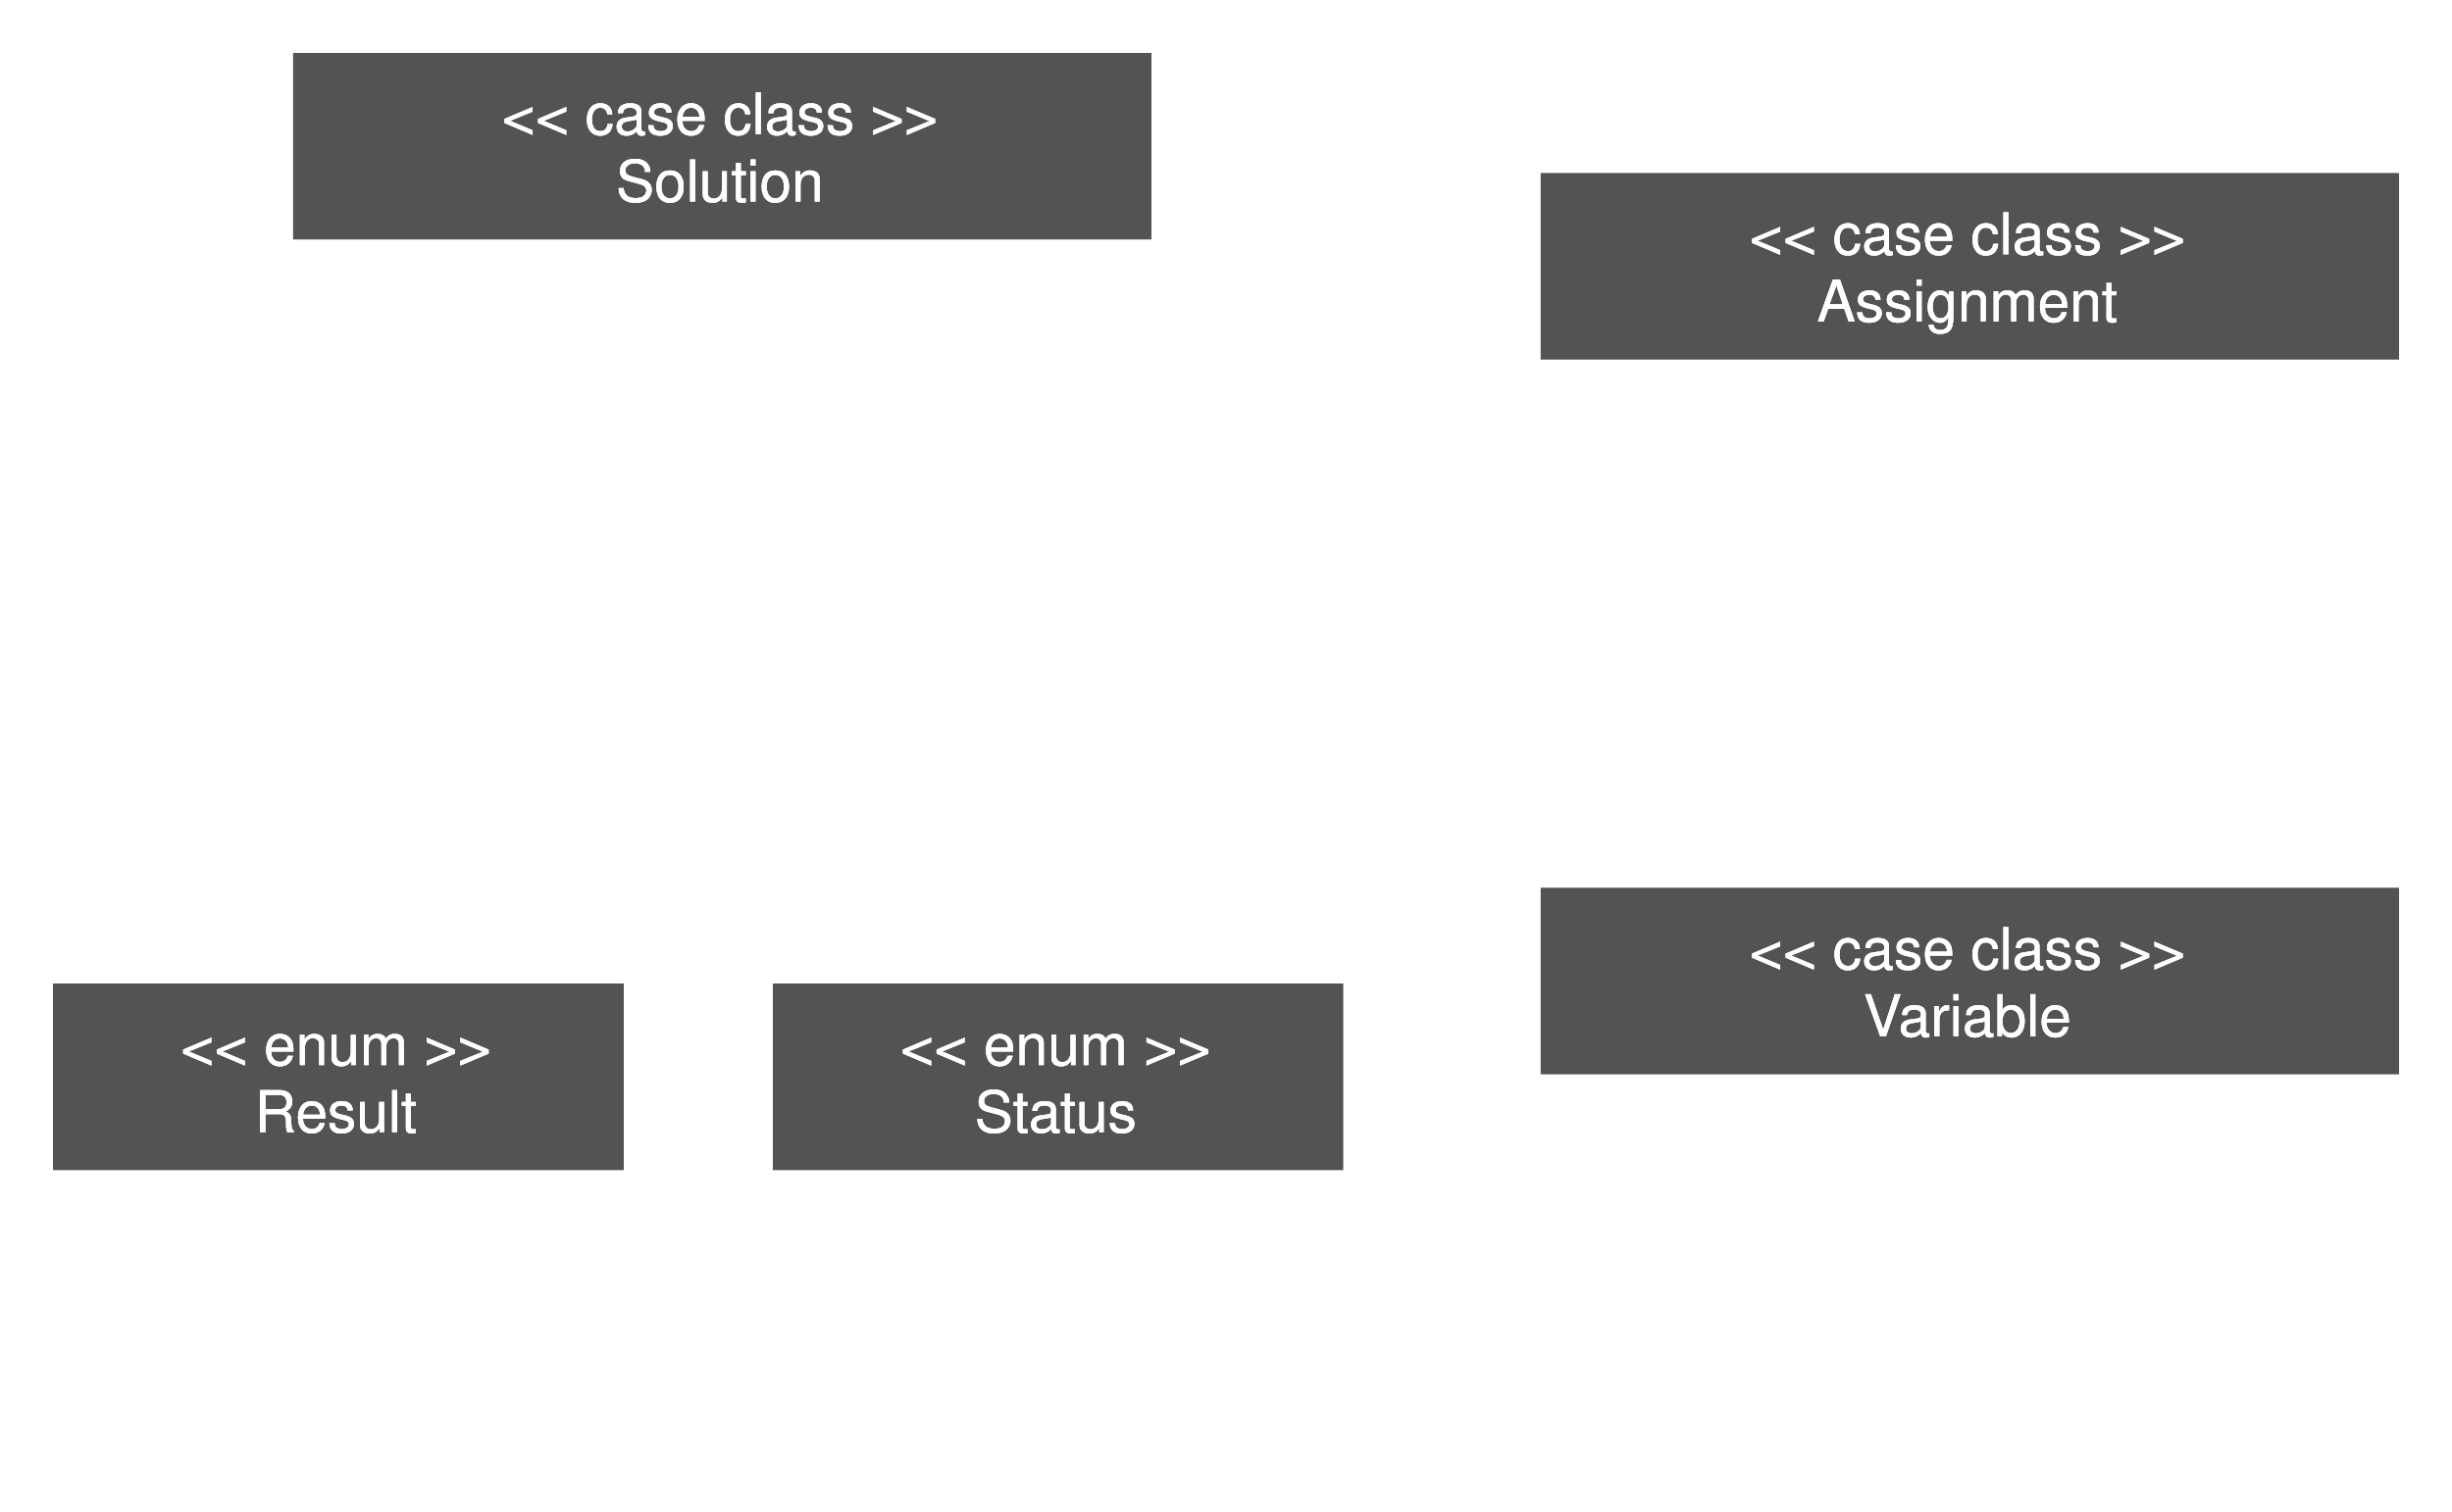
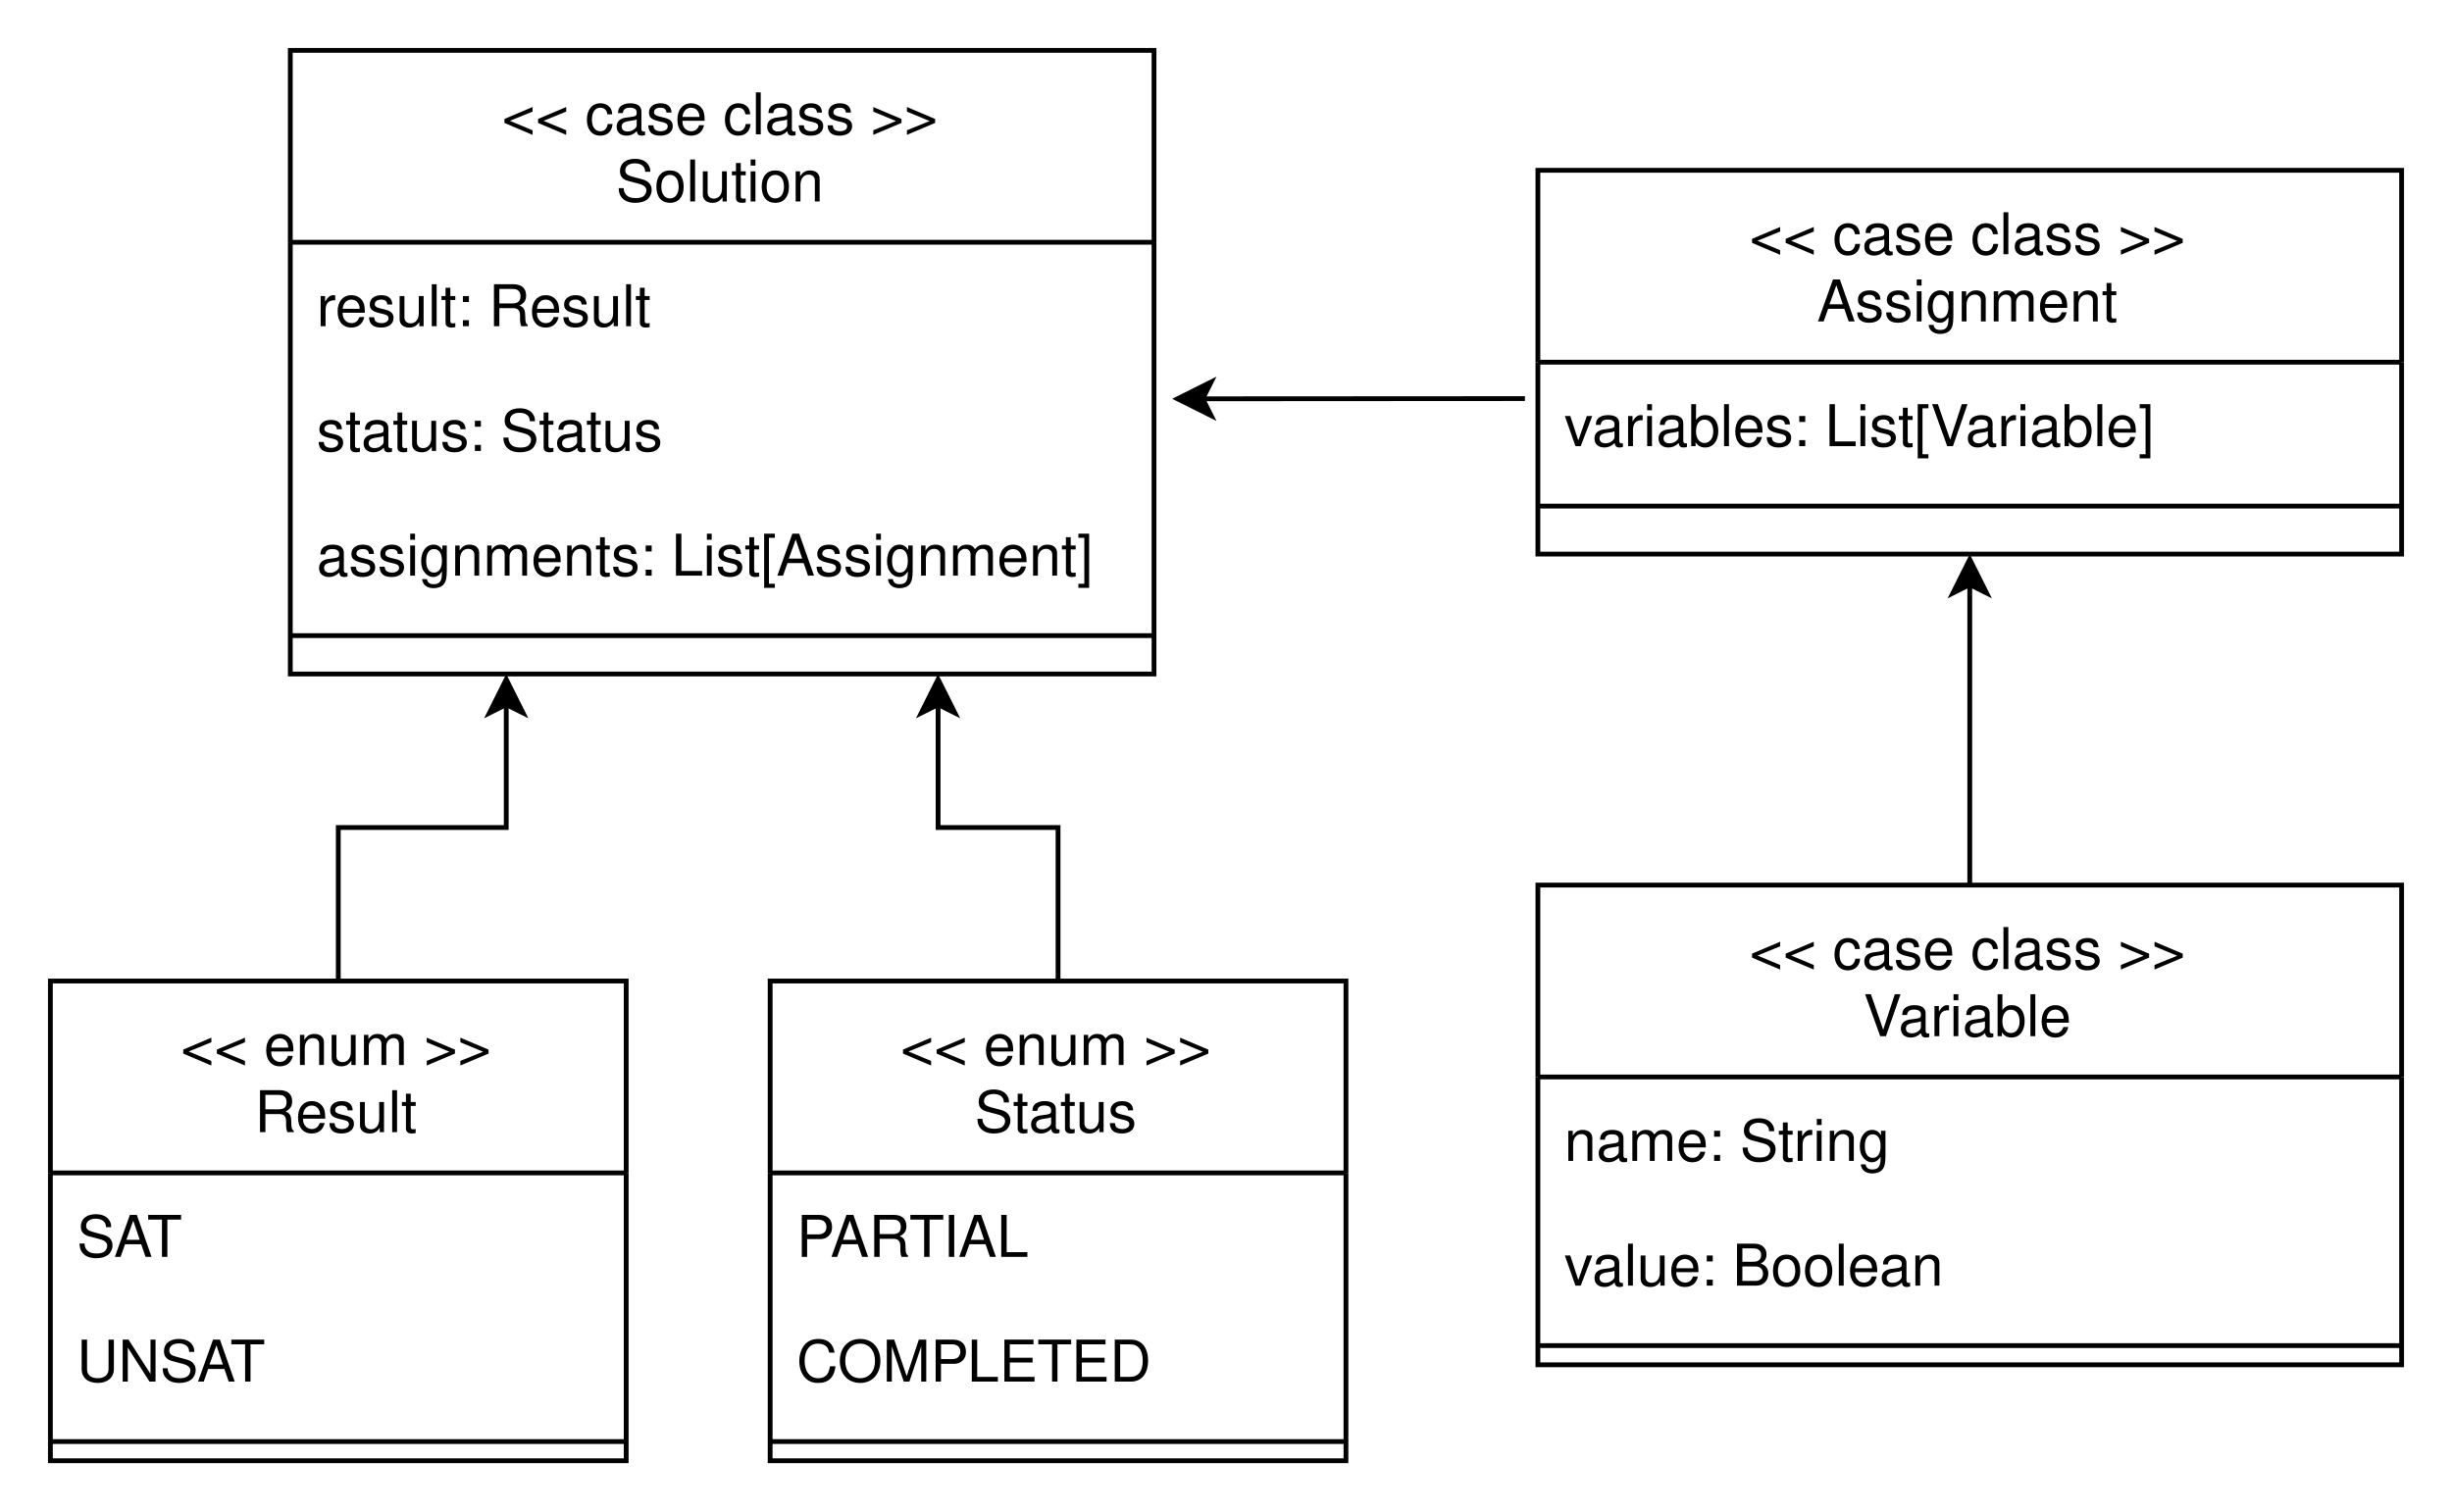
- <svg xmlns="http://www.w3.org/2000/svg" version="1.1" width="511px" height="315px" viewBox="-0.5 -0.5 511 315" class="ge-export-svg-dark" content="&lt;mxfile host=&quot;app.diagrams.net&quot; modified=&quot;2023-09-25T16:04:27.264Z&quot; agent=&quot;Mozilla/5.0 (Macintosh; Intel Mac OS X 10_15_7) AppleWebKit/537.36 (KHTML, like Gecko) Chrome/116.0.0.0 Safari/537.36&quot; version=&quot;21.8.1&quot; etag=&quot;5N8skmmnbNtgeootscrs&quot; type=&quot;google&quot;&gt;&lt;diagram name=&quot;Pagina-1&quot; id=&quot;dxE6Efj8QlB4urGAk2Oo&quot;&gt;7ZtZc+I4EMc/DY9JWXLM8ciR2dkqZpcK2etRwcJoR7YoWSQwn35btnwb4ikMOdYJVVhtHVb3v+2fBPTsqb//RZLt5ptwKe9hy9337FkPY2zbA3jTlkNsuUGoH1s8ydzYhjLDkv2gxmgZ6465NCxUVEJwxbZF40oEAV2pgo1IKV6K1daCF0fdEo9WDMsV4VXrX8xVG2NF/VF24itl3sYMPcRmxj5JKpuZhBviipecyb7v2VMphIqP/P2Ucu29xC9xuy9HzqYXJmmgmjTAcYNnwndmbj3c59B0kr1bKxJS/cZJGPZ0h33P1Ejee9iG2NiTpeA7xURgJqcOicfCF+ZzEkBpshaBWpozug3hzAvgeAWXTCUYnqlUDJw9NieU2IJ1tWHcnZOD2OmJhYqsvielyUZI9gO6JRxOITDAaamMbu6sQo2lbmmGljSEOovEWyg1zUmoTJ2V4JxsQ/YUXbCu4hPpsWAilBJ+0pHYBS51TSkNalRQUnxPZYKMA74Qn3Et/6+UP1M93cQz8UUjrMuM86ngQkY+tNeO/k+7zJ2xoj/TQ53dRBkcS/dHlYJS/UHmUuFTJQ9QxTS4GQ2MZg+J3Acma19yOTA0lTY5+SPbGInJOy/tPR3wAfKUBB6n2YhpMzOgnfSdH69fMx7uF4cjHIQVEEUnOkxhPiHgIDfZzBSlSX3K2JWUAc3sdK6MwfwQH5f1D35XOa1zulZHlR5uyYoF3jyqM7vLLA9mitokoO2aRyrbMNelQaRCRRR5SjNrK1igIh84E3iBp6bWrdNz4IKmUEZZGV66ugTxBKAuwiJNUMiCF6ozoZK0zTV8jiJxvSKNHu5q5FAnv7Ic8uor6OBE0O8qQYdbjNqFcdCX8XEX9MsHvd/wntNG0J1K0OEBCEHzaeRhHfk5A085k3Fqjxzd6eDiOhjh6+mgXwNJpRBzFrHNRvkZgpSf+6/E34dI6u6SgD9qPcxuUEUUdlUUdo0AOHmifCFCFgGZPZNx3ZIwmsT+eKxLonhDeDmtFoSGzeQyPF8tg4o4qAurB1MEV2+EJwLC7zNriR+zOnMRiUBr4F+q1ME4mOyUKKoN/CAPf+vCrYVTwz+6w1vsOIlhtjdDxKVDUtozpRvfWLcWcozBNB5hU87a6kK+6YJKBm7S8J51XjbGXtGuKMQwFDu5MiazegJ296gqPHcbYKqknCj2XOz9nDgO210a5R4R3eLo0y2OBqi0OMIWanjH+Uxro1ElZ56JZPqhVOSlP421o6W2aGn4bpZKSSZ0uPSOcem0XJouslqgJYQq4rgGLhng0Tmdo53TpJMglmmUAFZKW0fgqgH4IFwln+HbkU9yOW2hT3q378Dn84OP7TR81iDrM5EPqm4LB8Snyf6ghKdPRzqtkA56P7vCqLotbA511CdCcEqqn4V1Yb9A2K+5L4yqG8Md4b43wn1FL033j9tA3P4HRFzcOuMOqoyL22dc03ShNZ3DlFEFU1CJPuLrMu3OQ4FBE3ymwc4/jc1HPkruoPnDQzOycFmOgxpswZ+fmqub7MvxY0dM7RDT4KdBuU5xrRBTdWP4j9+6SF8p0nVsfKlI42739wOw8Wm91LFxnV5aYGP8Ntu/GecO2ubcRO9vw7lD53qcm0zrXM498u25jnM/POcOy18Z/p9ibs13hhfjh8dfx/MOgFoBIPzze8IXA6DqnvD092+L+f3j/ayL9jWifVXc7baC3z/uvqKXy+EuFLOfcsXPjewXcfb9fw==&lt;/diagram&gt;&lt;/mxfile&gt;">
+ <svg xmlns="http://www.w3.org/2000/svg" version="1.1" width="511px" height="315px" viewBox="-0.5 -0.5 511 315" style="background-color: rgb(255, 255, 255);">
  <defs>
    <clipPath id="mx-clip-64-55-172-26-0">
      <rect x="64" y="55" width="172" height="26" />
    </clipPath>
    <clipPath id="mx-clip-64-81-172-26-0">
      <rect x="64" y="81" width="172" height="26" />
    </clipPath>
    <clipPath id="mx-clip-64-107-172-26-0">
      <rect x="64" y="107" width="172" height="26" />
    </clipPath>
    <clipPath id="mx-clip-324-80-172-26-0">
      <rect x="324" y="80" width="172" height="26" />
    </clipPath>
    <clipPath id="mx-clip-324-229-172-26-0">
      <rect x="324" y="229" width="172" height="26" />
    </clipPath>
    <clipPath id="mx-clip-324-255-172-26-0">
      <rect x="324" y="255" width="172" height="26" />
    </clipPath>
    <clipPath id="mx-clip-14-249-112-26-0">
      <rect x="14" y="249" width="112" height="26" />
    </clipPath>
    <clipPath id="mx-clip-14-275-112-26-0">
      <rect x="14" y="275" width="112" height="26" />
    </clipPath>
    <clipPath id="mx-clip-164-249-112-26-0">
      <rect x="164" y="249" width="112" height="26" />
    </clipPath>
    <clipPath id="mx-clip-164-275-112-26-0">
      <rect x="164" y="275" width="112" height="26" />
    </clipPath>
-     <style type="text/css">svg.ge-export-svg-dark &gt; * { filter: invert(100%) hue-rotate(180deg); }
- svg.ge-export-svg-dark image { filter: invert(100%) hue-rotate(180deg) }</style>
  </defs>
  <g>
-     <path d="M 60 50 L 60 10 L 240 10 L 240 50" fill="#f5f5f5" stroke="#000000" stroke-miterlimit="10" pointer-events="all" />
-     <path d="M 60 50 L 60 140 L 240 140 L 240 50" fill="none" stroke="#000000" stroke-miterlimit="10" pointer-events="none" />
-     <path d="M 60 50 L 240 50" fill="none" stroke="#000000" stroke-miterlimit="10" pointer-events="none" />
-     <g fill="#000000" font-family="Helvetica" text-anchor="middle" font-size="12px">
+     <path d="M 60 50 L 60 10 L 240 10 L 240 50" fill="rgb(255, 255, 255)" stroke="rgb(0, 0, 0)" stroke-miterlimit="10" pointer-events="all" />
+     <path d="M 60 50 L 60 140 L 240 140 L 240 50" fill="none" stroke="rgb(0, 0, 0)" stroke-miterlimit="10" pointer-events="none" />
+     <path d="M 60 50 L 240 50" fill="none" stroke="rgb(0, 0, 0)" stroke-miterlimit="10" pointer-events="none" />
+     <g fill="rgb(0, 0, 0)" font-family="Helvetica" text-anchor="middle" font-size="12px">
      <text x="149.5" y="27.5">&lt;&lt; case class &gt;&gt;</text>
      <text x="149.5" y="41.5">Solution</text>
    </g>
    <rect x="60" y="50" width="180" height="26" fill="none" stroke="none" pointer-events="all" />
-     <g fill="#000000" font-family="Helvetica" clip-path="url(#mx-clip-64-55-172-26-0)" font-size="12px">
+     <g fill="rgb(0, 0, 0)" font-family="Helvetica" clip-path="url(#mx-clip-64-55-172-26-0)" font-size="12px">
      <text x="65.5" y="67.5">result: Result</text>
    </g>
    <rect x="60" y="76" width="180" height="26" fill="none" stroke="none" pointer-events="all" />
-     <g fill="#000000" font-family="Helvetica" clip-path="url(#mx-clip-64-81-172-26-0)" font-size="12px">
+     <g fill="rgb(0, 0, 0)" font-family="Helvetica" clip-path="url(#mx-clip-64-81-172-26-0)" font-size="12px">
      <text x="65.5" y="93.5">status: Status</text>
    </g>
    <rect x="60" y="102" width="180" height="26" fill="none" stroke="none" pointer-events="all" />
-     <g fill="#000000" font-family="Helvetica" clip-path="url(#mx-clip-64-107-172-26-0)" font-size="12px">
+     <g fill="rgb(0, 0, 0)" font-family="Helvetica" clip-path="url(#mx-clip-64-107-172-26-0)" font-size="12px">
      <text x="65.5" y="119.5">assignments: List[Assignment]</text>
    </g>
-     <path d="M 60 132 L 240 132" fill="none" stroke="#000000" stroke-miterlimit="10" pointer-events="all" />
+     <path d="M 60 132 L 240 132" fill="none" stroke="rgb(0, 0, 0)" stroke-miterlimit="10" pointer-events="all" />
    <path d="M 317.3 82.59 L 250.15 82.63" fill="none" stroke="rgb(0, 0, 0)" stroke-miterlimit="10" pointer-events="stroke" />
    <path d="M 244.9 82.63 L 251.9 79.13 L 250.15 82.63 L 251.9 86.13 Z" fill="rgb(0, 0, 0)" stroke="rgb(0, 0, 0)" stroke-miterlimit="10" pointer-events="all" />
-     <path d="M 320 75 L 320 35 L 500 35 L 500 75" fill="#f5f5f5" stroke="#000000" stroke-miterlimit="10" pointer-events="all" />
-     <path d="M 320 75 L 320 115 L 500 115 L 500 75" fill="none" stroke="#000000" stroke-miterlimit="10" pointer-events="none" />
-     <path d="M 320 75 L 500 75" fill="none" stroke="#000000" stroke-miterlimit="10" pointer-events="none" />
-     <g fill="#000000" font-family="Helvetica" text-anchor="middle" font-size="12px">
+     <path d="M 320 75 L 320 35 L 500 35 L 500 75" fill="rgb(255, 255, 255)" stroke="rgb(0, 0, 0)" stroke-miterlimit="10" pointer-events="all" />
+     <path d="M 320 75 L 320 115 L 500 115 L 500 75" fill="none" stroke="rgb(0, 0, 0)" stroke-miterlimit="10" pointer-events="none" />
+     <path d="M 320 75 L 500 75" fill="none" stroke="rgb(0, 0, 0)" stroke-miterlimit="10" pointer-events="none" />
+     <g fill="rgb(0, 0, 0)" font-family="Helvetica" text-anchor="middle" font-size="12px">
      <text x="409.5" y="52.5">&lt;&lt; case class &gt;&gt;</text>
      <text x="409.5" y="66.5">Assignment</text>
    </g>
    <rect x="320" y="75" width="180" height="26" fill="none" stroke="none" pointer-events="all" />
-     <g fill="#000000" font-family="Helvetica" clip-path="url(#mx-clip-324-80-172-26-0)" font-size="12px">
+     <g fill="rgb(0, 0, 0)" font-family="Helvetica" clip-path="url(#mx-clip-324-80-172-26-0)" font-size="12px">
      <text x="325.5" y="92.5">variables: List[Variable]</text>
    </g>
-     <path d="M 320 105 L 500 105" fill="none" stroke="#000000" stroke-miterlimit="10" pointer-events="all" />
+     <path d="M 320 105 L 500 105" fill="none" stroke="rgb(0, 0, 0)" stroke-miterlimit="10" pointer-events="all" />
    <path d="M 410 184 L 410 121.37" fill="none" stroke="rgb(0, 0, 0)" stroke-miterlimit="10" pointer-events="stroke" />
    <path d="M 410 116.12 L 413.5 123.12 L 410 121.37 L 406.5 123.12 Z" fill="rgb(0, 0, 0)" stroke="rgb(0, 0, 0)" stroke-miterlimit="10" pointer-events="all" />
-     <path d="M 320 224 L 320 184 L 500 184 L 500 224" fill="#f5f5f5" stroke="#000000" stroke-miterlimit="10" pointer-events="all" />
-     <path d="M 320 224 L 320 284 L 500 284 L 500 224" fill="none" stroke="#000000" stroke-miterlimit="10" pointer-events="none" />
-     <path d="M 320 224 L 500 224" fill="none" stroke="#000000" stroke-miterlimit="10" pointer-events="none" />
-     <g fill="#000000" font-family="Helvetica" text-anchor="middle" font-size="12px">
+     <path d="M 320 224 L 320 184 L 500 184 L 500 224" fill="rgb(255, 255, 255)" stroke="rgb(0, 0, 0)" stroke-miterlimit="10" pointer-events="all" />
+     <path d="M 320 224 L 320 284 L 500 284 L 500 224" fill="none" stroke="rgb(0, 0, 0)" stroke-miterlimit="10" pointer-events="none" />
+     <path d="M 320 224 L 500 224" fill="none" stroke="rgb(0, 0, 0)" stroke-miterlimit="10" pointer-events="none" />
+     <g fill="rgb(0, 0, 0)" font-family="Helvetica" text-anchor="middle" font-size="12px">
      <text x="409.5" y="201.5">&lt;&lt; case class &gt;&gt;</text>
      <text x="409.5" y="215.5">Variable</text>
    </g>
    <rect x="320" y="224" width="180" height="26" fill="none" stroke="none" pointer-events="all" />
-     <g fill="#000000" font-family="Helvetica" clip-path="url(#mx-clip-324-229-172-26-0)" font-size="12px">
+     <g fill="rgb(0, 0, 0)" font-family="Helvetica" clip-path="url(#mx-clip-324-229-172-26-0)" font-size="12px">
      <text x="325.5" y="241.5">name: String</text>
    </g>
    <rect x="320" y="250" width="180" height="26" fill="none" stroke="none" pointer-events="all" />
-     <g fill="#000000" font-family="Helvetica" clip-path="url(#mx-clip-324-255-172-26-0)" font-size="12px">
+     <g fill="rgb(0, 0, 0)" font-family="Helvetica" clip-path="url(#mx-clip-324-255-172-26-0)" font-size="12px">
      <text x="325.5" y="267.5">value: Boolean</text>
    </g>
-     <path d="M 320 280 L 500 280" fill="none" stroke="#000000" stroke-miterlimit="10" pointer-events="all" />
+     <path d="M 320 280 L 500 280" fill="none" stroke="rgb(0, 0, 0)" stroke-miterlimit="10" pointer-events="all" />
    <path d="M 70 204 L 70 172 L 105 172 L 105 146.37" fill="none" stroke="rgb(0, 0, 0)" stroke-miterlimit="10" pointer-events="stroke" />
    <path d="M 105 141.12 L 108.5 148.12 L 105 146.37 L 101.5 148.12 Z" fill="rgb(0, 0, 0)" stroke="rgb(0, 0, 0)" stroke-miterlimit="10" pointer-events="all" />
-     <path d="M 10 244 L 10 204 L 130 204 L 130 244" fill="#f5f5f5" stroke="#000000" stroke-miterlimit="10" pointer-events="all" />
-     <path d="M 10 244 L 10 304 L 130 304 L 130 244" fill="none" stroke="#000000" stroke-miterlimit="10" pointer-events="none" />
-     <path d="M 10 244 L 130 244" fill="none" stroke="#000000" stroke-miterlimit="10" pointer-events="none" />
-     <g fill="#000000" font-family="Helvetica" text-anchor="middle" font-size="12px">
+     <path d="M 10 244 L 10 204 L 130 204 L 130 244" fill="rgb(255, 255, 255)" stroke="rgb(0, 0, 0)" stroke-miterlimit="10" pointer-events="all" />
+     <path d="M 10 244 L 10 304 L 130 304 L 130 244" fill="none" stroke="rgb(0, 0, 0)" stroke-miterlimit="10" pointer-events="none" />
+     <path d="M 10 244 L 130 244" fill="none" stroke="rgb(0, 0, 0)" stroke-miterlimit="10" pointer-events="none" />
+     <g fill="rgb(0, 0, 0)" font-family="Helvetica" text-anchor="middle" font-size="12px">
      <text x="69.5" y="221.5">&lt;&lt; enum &gt;&gt;</text>
      <text x="69.5" y="235.5">Result</text>
    </g>
    <rect x="10" y="244" width="120" height="26" fill="none" stroke="none" pointer-events="all" />
-     <g fill="#000000" font-family="Helvetica" clip-path="url(#mx-clip-14-249-112-26-0)" font-size="12px">
+     <g fill="rgb(0, 0, 0)" font-family="Helvetica" clip-path="url(#mx-clip-14-249-112-26-0)" font-size="12px">
      <text x="15.5" y="261.5">SAT</text>
    </g>
    <rect x="10" y="270" width="120" height="26" fill="none" stroke="none" pointer-events="all" />
-     <g fill="#000000" font-family="Helvetica" clip-path="url(#mx-clip-14-275-112-26-0)" font-size="12px">
+     <g fill="rgb(0, 0, 0)" font-family="Helvetica" clip-path="url(#mx-clip-14-275-112-26-0)" font-size="12px">
      <text x="15.5" y="287.5">UNSAT</text>
    </g>
-     <path d="M 10 300 L 130 300" fill="none" stroke="#000000" stroke-miterlimit="10" pointer-events="all" />
+     <path d="M 10 300 L 130 300" fill="none" stroke="rgb(0, 0, 0)" stroke-miterlimit="10" pointer-events="all" />
    <path d="M 220 204 L 220 172 L 195 172 L 195 146.37" fill="none" stroke="rgb(0, 0, 0)" stroke-miterlimit="10" pointer-events="stroke" />
    <path d="M 195 141.12 L 198.5 148.12 L 195 146.37 L 191.5 148.12 Z" fill="rgb(0, 0, 0)" stroke="rgb(0, 0, 0)" stroke-miterlimit="10" pointer-events="all" />
-     <path d="M 160 244 L 160 204 L 280 204 L 280 244" fill="#f5f5f5" stroke="#000000" stroke-miterlimit="10" pointer-events="all" />
-     <path d="M 160 244 L 160 304 L 280 304 L 280 244" fill="none" stroke="#000000" stroke-miterlimit="10" pointer-events="none" />
-     <path d="M 160 244 L 280 244" fill="none" stroke="#000000" stroke-miterlimit="10" pointer-events="none" />
-     <g fill="#000000" font-family="Helvetica" text-anchor="middle" font-size="12px">
+     <path d="M 160 244 L 160 204 L 280 204 L 280 244" fill="rgb(255, 255, 255)" stroke="rgb(0, 0, 0)" stroke-miterlimit="10" pointer-events="all" />
+     <path d="M 160 244 L 160 304 L 280 304 L 280 244" fill="none" stroke="rgb(0, 0, 0)" stroke-miterlimit="10" pointer-events="none" />
+     <path d="M 160 244 L 280 244" fill="none" stroke="rgb(0, 0, 0)" stroke-miterlimit="10" pointer-events="none" />
+     <g fill="rgb(0, 0, 0)" font-family="Helvetica" text-anchor="middle" font-size="12px">
      <text x="219.5" y="221.5">&lt;&lt; enum &gt;&gt;</text>
      <text x="219.5" y="235.5">Status</text>
    </g>
    <rect x="160" y="244" width="120" height="26" fill="none" stroke="none" pointer-events="all" />
-     <g fill="#000000" font-family="Helvetica" clip-path="url(#mx-clip-164-249-112-26-0)" font-size="12px">
+     <g fill="rgb(0, 0, 0)" font-family="Helvetica" clip-path="url(#mx-clip-164-249-112-26-0)" font-size="12px">
      <text x="165.5" y="261.5">PARTIAL</text>
    </g>
    <rect x="160" y="270" width="120" height="26" fill="none" stroke="none" pointer-events="all" />
-     <g fill="#000000" font-family="Helvetica" clip-path="url(#mx-clip-164-275-112-26-0)" font-size="12px">
+     <g fill="rgb(0, 0, 0)" font-family="Helvetica" clip-path="url(#mx-clip-164-275-112-26-0)" font-size="12px">
      <text x="165.5" y="287.5">COMPLETED</text>
    </g>
-     <path d="M 160 300 L 280 300" fill="none" stroke="#000000" stroke-miterlimit="10" pointer-events="all" />
+     <path d="M 160 300 L 280 300" fill="none" stroke="rgb(0, 0, 0)" stroke-miterlimit="10" pointer-events="all" />
  </g>
</svg>
